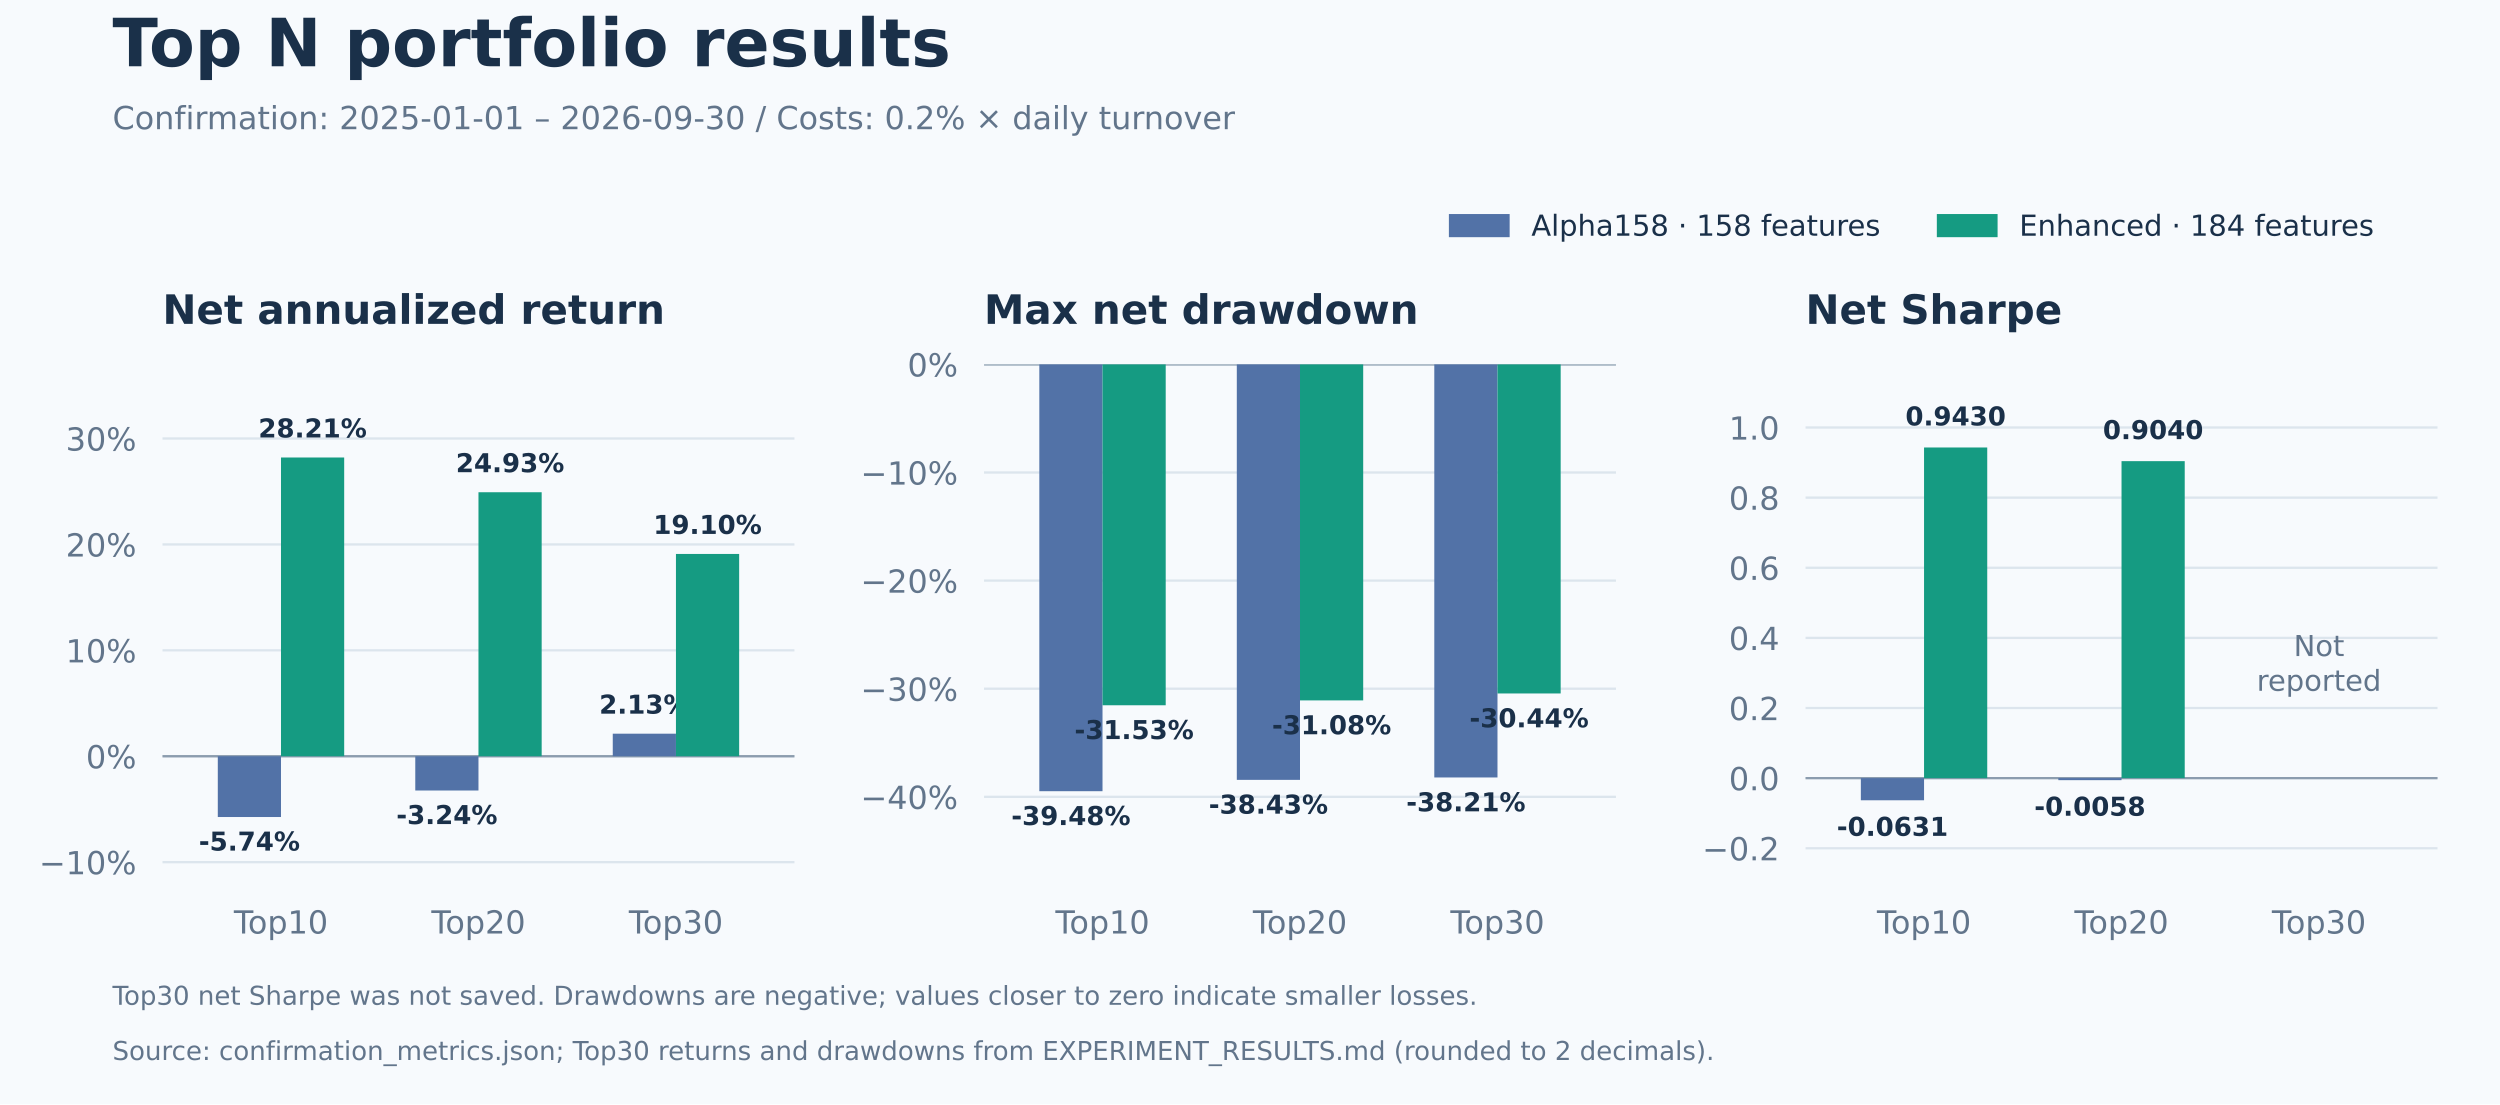
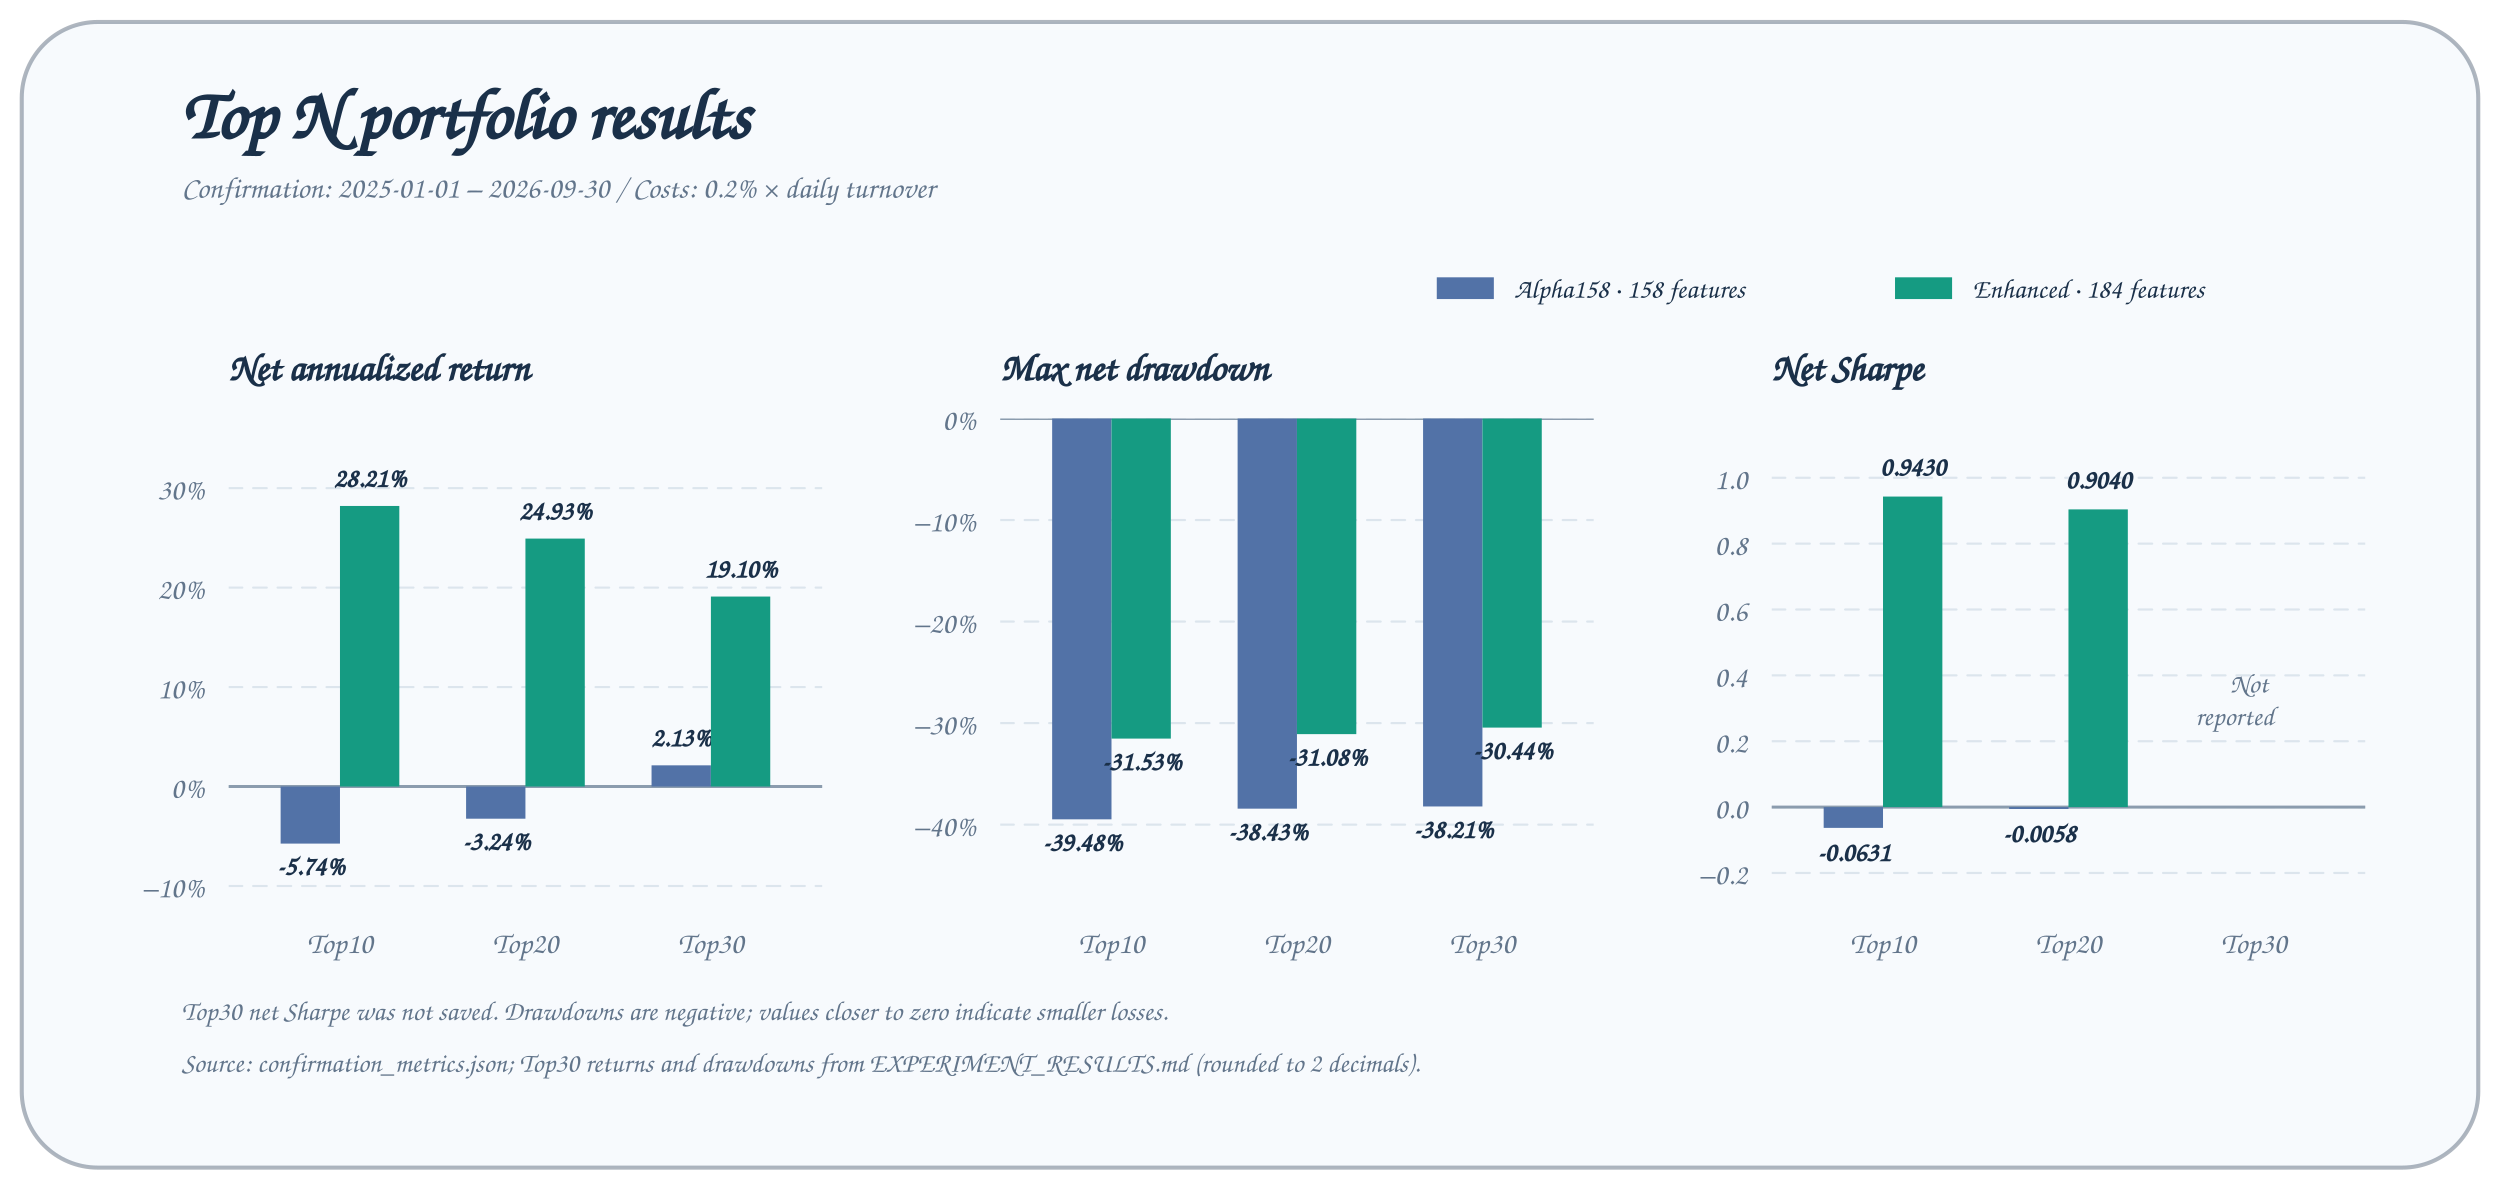
- <svg xmlns="http://www.w3.org/2000/svg" width="864pt" height="381.6pt" viewBox="0 0 864 381.6" version="1.1">
+ <svg xmlns="http://www.w3.org/2000/svg" role="img" aria-labelledby="title desc" width="1200" height="571" viewBox="0 0 920 437.6" version="1.1">
  <defs>
    <style type="text/css">*{stroke-linejoin: round; stroke-linecap: butt}</style>
  </defs>
-   <g id="figure_1">
-     <g id="patch_1">
-       <path d="M 0 381.6 L 864 381.6 L 864 0 L 0 0 z " style="fill: #f7fafd" />
-     </g>
-     <g id="axes_1">
-       <g id="patch_2">
-         <path d="M 56.16 305.28 L 274.56 305.28 L 274.56 125.928 L 56.16 125.928 z " style="fill: #f7fafd" />
-       </g>
-       <g id="matplotlib.axis_1">
-         <g id="xtick_1">
-           <g id="line2d_1" />
-           <g id="text_1">
-             <text style="font-size: 11px; font-family: 'DejaVu Sans', Arial, Helvetica, sans-serif, Arial, Helvetica, sans-serif; text-anchor: middle; fill: #62758b" x="97.11" y="322.637" transform="rotate(-0 97.11 322.6374)">Top10</text>
-           </g>
-         </g>
-         <g id="xtick_2">
-           <g id="line2d_2" />
-           <g id="text_2">
-             <text style="font-size: 11px; font-family: 'DejaVu Sans', Arial, Helvetica, sans-serif, Arial, Helvetica, sans-serif; text-anchor: middle; fill: #62758b" x="165.36" y="322.637" transform="rotate(-0 165.36 322.6374)">Top20</text>
-           </g>
-         </g>
-         <g id="xtick_3">
-           <g id="line2d_3" />
-           <g id="text_3">
-             <text style="font-size: 11px; font-family: 'DejaVu Sans', Arial, Helvetica, sans-serif, Arial, Helvetica, sans-serif; text-anchor: middle; fill: #62758b" x="233.61" y="322.637" transform="rotate(-0 233.61 322.6374)">Top30</text>
-           </g>
-         </g>
-       </g>
-       <g id="matplotlib.axis_2">
-         <g id="ytick_1">
-           <g id="line2d_4">
-             <path d="M 56.16 297.96 L 274.56 297.96 " clip-path="url(#p706a6ea281)" style="fill: none; stroke: #dce5ed; stroke-width: 0.8; stroke-linecap: square" />
-           </g>
-           <g id="line2d_5" />
-           <g id="text_4">
-             <text style="font-size: 11px; font-family: 'DejaVu Sans', Arial, Helvetica, sans-serif, Arial, Helvetica, sans-serif; text-anchor: end; fill: #62758b" x="47.16" y="302.138" transform="rotate(-0 47.16 302.1382)">−10%</text>
-           </g>
-         </g>
-         <g id="ytick_2">
-           <g id="line2d_6">
-             <path d="M 56.16 261.357 L 274.56 261.357 " clip-path="url(#p706a6ea281)" style="fill: none; stroke: #dce5ed; stroke-width: 0.8; stroke-linecap: square" />
-           </g>
-           <g id="line2d_7" />
-           <g id="text_5">
-             <text style="font-size: 11px; font-family: 'DejaVu Sans', Arial, Helvetica, sans-serif, Arial, Helvetica, sans-serif; text-anchor: end; fill: #62758b" x="47.16" y="265.536" transform="rotate(-0 47.16 265.5358)">0%</text>
-           </g>
-         </g>
-         <g id="ytick_3">
-           <g id="line2d_8">
-             <path d="M 56.16 224.755 L 274.56 224.755 " clip-path="url(#p706a6ea281)" style="fill: none; stroke: #dce5ed; stroke-width: 0.8; stroke-linecap: square" />
-           </g>
-           <g id="line2d_9" />
-           <g id="text_6">
-             <text style="font-size: 11px; font-family: 'DejaVu Sans', Arial, Helvetica, sans-serif, Arial, Helvetica, sans-serif; text-anchor: end; fill: #62758b" x="47.16" y="228.933" transform="rotate(-0 47.16 228.9333)">10%</text>
-           </g>
-         </g>
-         <g id="ytick_4">
-           <g id="line2d_10">
-             <path d="M 56.16 188.152 L 274.56 188.152 " clip-path="url(#p706a6ea281)" style="fill: none; stroke: #dce5ed; stroke-width: 0.8; stroke-linecap: square" />
-           </g>
-           <g id="line2d_11" />
-           <g id="text_7">
-             <text style="font-size: 11px; font-family: 'DejaVu Sans', Arial, Helvetica, sans-serif, Arial, Helvetica, sans-serif; text-anchor: end; fill: #62758b" x="47.16" y="192.331" transform="rotate(-0 47.16 192.3309)">20%</text>
-           </g>
-         </g>
-         <g id="ytick_5">
-           <g id="line2d_12">
-             <path d="M 56.16 151.55 L 274.56 151.55 " clip-path="url(#p706a6ea281)" style="fill: none; stroke: #dce5ed; stroke-width: 0.8; stroke-linecap: square" />
-           </g>
-           <g id="line2d_13" />
-           <g id="text_8">
-             <text style="font-size: 11px; font-family: 'DejaVu Sans', Arial, Helvetica, sans-serif, Arial, Helvetica, sans-serif; text-anchor: end; fill: #62758b" x="47.16" y="155.728" transform="rotate(-0 47.16 155.7284)">30%</text>
-           </g>
-         </g>
-       </g>
-       <g id="line2d_14">
-         <path d="M 56.16 261.357 L 274.56 261.357 " clip-path="url(#p706a6ea281)" style="fill: none; stroke: #8b9cae; stroke-width: 0.8; stroke-linecap: square" />
-       </g>
-       <g id="patch_3">
-         <path d="M 75.27 261.357 L 97.11 261.357 L 97.11 282.362 L 75.27 282.362 z " clip-path="url(#p706a6ea281)" style="fill: #5272a7" />
-       </g>
-       <g id="text_9">
-         <text style="font-weight: 700; font-size: 9px; font-family: 'DejaVu Sans', Arial, Helvetica, sans-serif, Arial, Helvetica, sans-serif; text-anchor: middle; fill: #1a3049" x="86.19" y="293.958" transform="rotate(-0 86.19 293.9578)">-5.74%</text>
-       </g>
-       <g id="patch_4">
-         <path d="M 143.52 261.357 L 165.36 261.357 L 165.36 273.201 L 143.52 273.201 z " clip-path="url(#p706a6ea281)" style="fill: #5272a7" />
-       </g>
-       <g id="text_10">
-         <text style="font-weight: 700; font-size: 9px; font-family: 'DejaVu Sans', Arial, Helvetica, sans-serif, Arial, Helvetica, sans-serif; text-anchor: middle; fill: #1a3049" x="154.44" y="284.798" transform="rotate(-0 154.44 284.7976)">-3.24%</text>
-       </g>
-       <g id="patch_5">
-         <path d="M 211.77 261.357 L 233.61 261.357 L 233.61 253.561 L 211.77 253.561 z " clip-path="url(#p706a6ea281)" style="fill: #5272a7" />
-       </g>
-       <g id="text_11">
-         <text style="font-weight: 700; font-size: 9px; font-family: 'DejaVu Sans', Arial, Helvetica, sans-serif, Arial, Helvetica, sans-serif; text-anchor: middle; fill: #1a3049" x="222.69" y="246.64" transform="rotate(-0 222.69 246.6403)">2.13%</text>
-       </g>
-       <g id="patch_6">
-         <path d="M 97.11 261.357 L 118.95 261.357 L 118.95 158.111 L 97.11 158.111 z " clip-path="url(#p706a6ea281)" style="fill: #159b82" />
-       </g>
-       <g id="text_12">
-         <text style="font-weight: 700; font-size: 9px; font-family: 'DejaVu Sans', Arial, Helvetica, sans-serif, Arial, Helvetica, sans-serif; text-anchor: middle; fill: #1a3049" x="108.03" y="151.19" transform="rotate(-0 108.03 151.1905)">28.21%</text>
-       </g>
-       <g id="patch_7">
-         <path d="M 165.36 261.357 L 187.2 261.357 L 187.2 170.117 L 165.36 170.117 z " clip-path="url(#p706a6ea281)" style="fill: #159b82" />
-       </g>
-       <g id="text_13">
-         <text style="font-weight: 700; font-size: 9px; font-family: 'DejaVu Sans', Arial, Helvetica, sans-serif, Arial, Helvetica, sans-serif; text-anchor: middle; fill: #1a3049" x="176.28" y="163.197" transform="rotate(-0 176.28 163.1967)">24.93%</text>
-       </g>
-       <g id="patch_8">
-         <path d="M 233.61 261.357 L 255.45 261.357 L 255.45 191.446 L 233.61 191.446 z " clip-path="url(#p706a6ea281)" style="fill: #159b82" />
-       </g>
-       <g id="text_14">
-         <text style="font-weight: 700; font-size: 9px; font-family: 'DejaVu Sans', Arial, Helvetica, sans-serif, Arial, Helvetica, sans-serif; text-anchor: middle; fill: #1a3049" x="244.53" y="184.526" transform="rotate(-0 244.53 184.526)">19.10%</text>
-       </g>
-       <g id="text_15">
-         <text style="font-weight: 700; font-size: 14px; font-family: 'DejaVu Sans', Arial, Helvetica, sans-serif, Arial, Helvetica, sans-serif; text-anchor: start; fill: #1a3049" x="56.16" y="111.928" transform="rotate(-0 56.16 111.928)">Net annualized return</text>
-       </g>
-     </g>
-     <g id="axes_2">
-       <g id="patch_9">
-         <path d="M 340.08 305.28 L 558.48 305.28 L 558.48 125.928 L 340.08 125.928 z " style="fill: #f7fafd" />
-       </g>
-       <g id="matplotlib.axis_3">
-         <g id="xtick_4">
-           <g id="line2d_15" />
-           <g id="text_16">
-             <text style="font-size: 11px; font-family: 'DejaVu Sans', Arial, Helvetica, sans-serif, Arial, Helvetica, sans-serif; text-anchor: middle; fill: #62758b" x="381.03" y="322.637" transform="rotate(-0 381.03 322.6374)">Top10</text>
-           </g>
-         </g>
-         <g id="xtick_5">
-           <g id="line2d_16" />
-           <g id="text_17">
-             <text style="font-size: 11px; font-family: 'DejaVu Sans', Arial, Helvetica, sans-serif, Arial, Helvetica, sans-serif; text-anchor: middle; fill: #62758b" x="449.28" y="322.637" transform="rotate(-0 449.28 322.6374)">Top20</text>
-           </g>
-         </g>
-         <g id="xtick_6">
-           <g id="line2d_17" />
-           <g id="text_18">
-             <text style="font-size: 11px; font-family: 'DejaVu Sans', Arial, Helvetica, sans-serif, Arial, Helvetica, sans-serif; text-anchor: middle; fill: #62758b" x="517.53" y="322.637" transform="rotate(-0 517.53 322.6374)">Top30</text>
-           </g>
-         </g>
-       </g>
-       <g id="matplotlib.axis_4">
-         <g id="ytick_6">
-           <g id="line2d_18">
-             <path d="M 340.08 275.388 L 558.48 275.388 " clip-path="url(#pb3b22ee9b3)" style="fill: none; stroke: #dce5ed; stroke-width: 0.8; stroke-linecap: square" />
-           </g>
-           <g id="line2d_19" />
-           <g id="text_19">
-             <text style="font-size: 11px; font-family: 'DejaVu Sans', Arial, Helvetica, sans-serif, Arial, Helvetica, sans-serif; text-anchor: end; fill: #62758b" x="331.08" y="279.567" transform="rotate(-0 331.08 279.5667)">−40%</text>
-           </g>
-         </g>
-         <g id="ytick_7">
-           <g id="line2d_20">
-             <path d="M 340.08 238.023 L 558.48 238.023 " clip-path="url(#pb3b22ee9b3)" style="fill: none; stroke: #dce5ed; stroke-width: 0.8; stroke-linecap: square" />
-           </g>
-           <g id="line2d_21" />
-           <g id="text_20">
-             <text style="font-size: 11px; font-family: 'DejaVu Sans', Arial, Helvetica, sans-serif, Arial, Helvetica, sans-serif; text-anchor: end; fill: #62758b" x="331.08" y="242.202" transform="rotate(-0 331.08 242.2017)">−30%</text>
-           </g>
-         </g>
-         <g id="ytick_8">
-           <g id="line2d_22">
-             <path d="M 340.08 200.658 L 558.48 200.658 " clip-path="url(#pb3b22ee9b3)" style="fill: none; stroke: #dce5ed; stroke-width: 0.8; stroke-linecap: square" />
-           </g>
-           <g id="line2d_23" />
-           <g id="text_21">
-             <text style="font-size: 11px; font-family: 'DejaVu Sans', Arial, Helvetica, sans-serif, Arial, Helvetica, sans-serif; text-anchor: end; fill: #62758b" x="331.08" y="204.837" transform="rotate(-0 331.08 204.8367)">−20%</text>
-           </g>
-         </g>
-         <g id="ytick_9">
-           <g id="line2d_24">
-             <path d="M 340.08 163.293 L 558.48 163.293 " clip-path="url(#pb3b22ee9b3)" style="fill: none; stroke: #dce5ed; stroke-width: 0.8; stroke-linecap: square" />
-           </g>
-           <g id="line2d_25" />
-           <g id="text_22">
-             <text style="font-size: 11px; font-family: 'DejaVu Sans', Arial, Helvetica, sans-serif, Arial, Helvetica, sans-serif; text-anchor: end; fill: #62758b" x="331.08" y="167.472" transform="rotate(-0 331.08 167.4717)">−10%</text>
-           </g>
-         </g>
-         <g id="ytick_10">
-           <g id="line2d_26">
-             <path d="M 340.08 125.928 L 558.48 125.928 " clip-path="url(#pb3b22ee9b3)" style="fill: none; stroke: #dce5ed; stroke-width: 0.8; stroke-linecap: square" />
-           </g>
-           <g id="line2d_27" />
-           <g id="text_23">
-             <text style="font-size: 11px; font-family: 'DejaVu Sans', Arial, Helvetica, sans-serif, Arial, Helvetica, sans-serif; text-anchor: end; fill: #62758b" x="331.08" y="130.107" transform="rotate(-0 331.08 130.1067)">0%</text>
-           </g>
-         </g>
-       </g>
-       <g id="line2d_28">
-         <path d="M 340.08 125.928 L 558.48 125.928 " clip-path="url(#pb3b22ee9b3)" style="fill: none; stroke: #8b9cae; stroke-width: 0.8; stroke-linecap: square" />
-       </g>
-       <g id="patch_10">
-         <path d="M 359.19 125.928 L 381.03 125.928 L 381.03 273.44 L 359.19 273.44 z " clip-path="url(#pb3b22ee9b3)" style="fill: #5272a7" />
-       </g>
-       <g id="text_24">
-         <text style="font-weight: 700; font-size: 9px; font-family: 'DejaVu Sans', Arial, Helvetica, sans-serif, Arial, Helvetica, sans-serif; text-anchor: middle; fill: #1a3049" x="370.11" y="285.135" transform="rotate(-0 370.11 285.1351)">-39.48%</text>
-       </g>
-       <g id="patch_11">
-         <path d="M 427.44 125.928 L 449.28 125.928 L 449.28 269.511 L 427.44 269.511 z " clip-path="url(#pb3b22ee9b3)" style="fill: #5272a7" />
-       </g>
-       <g id="text_25">
-         <text style="font-weight: 700; font-size: 9px; font-family: 'DejaVu Sans', Arial, Helvetica, sans-serif, Arial, Helvetica, sans-serif; text-anchor: middle; fill: #1a3049" x="438.36" y="281.206" transform="rotate(-0 438.36 281.2059)">-38.43%</text>
-       </g>
-       <g id="patch_12">
-         <path d="M 495.69 125.928 L 517.53 125.928 L 517.53 268.7 L 495.69 268.7 z " clip-path="url(#pb3b22ee9b3)" style="fill: #5272a7" />
-       </g>
-       <g id="text_26">
-         <text style="font-weight: 700; font-size: 9px; font-family: 'DejaVu Sans', Arial, Helvetica, sans-serif, Arial, Helvetica, sans-serif; text-anchor: middle; fill: #1a3049" x="506.61" y="280.395" transform="rotate(-0 506.61 280.395)">-38.21%</text>
-       </g>
-       <g id="patch_13">
-         <path d="M 381.03 125.928 L 402.87 125.928 L 402.87 243.729 L 381.03 243.729 z " clip-path="url(#pb3b22ee9b3)" style="fill: #159b82" />
-       </g>
-       <g id="text_27">
-         <text style="font-weight: 700; font-size: 9px; font-family: 'DejaVu Sans', Arial, Helvetica, sans-serif, Arial, Helvetica, sans-serif; text-anchor: middle; fill: #1a3049" x="391.95" y="255.424" transform="rotate(-0 391.95 255.4239)">-31.53%</text>
-       </g>
-       <g id="patch_14">
-         <path d="M 449.28 125.928 L 471.12 125.928 L 471.12 242.066 L 449.28 242.066 z " clip-path="url(#pb3b22ee9b3)" style="fill: #159b82" />
-       </g>
-       <g id="text_28">
-         <text style="font-weight: 700; font-size: 9px; font-family: 'DejaVu Sans', Arial, Helvetica, sans-serif, Arial, Helvetica, sans-serif; text-anchor: middle; fill: #1a3049" x="460.2" y="253.761" transform="rotate(-0 460.2 253.7613)">-31.08%</text>
-       </g>
-       <g id="patch_15">
-         <path d="M 517.53 125.928 L 539.37 125.928 L 539.37 239.667 L 517.53 239.667 z " clip-path="url(#pb3b22ee9b3)" style="fill: #159b82" />
-       </g>
-       <g id="text_29">
-         <text style="font-weight: 700; font-size: 9px; font-family: 'DejaVu Sans', Arial, Helvetica, sans-serif, Arial, Helvetica, sans-serif; text-anchor: middle; fill: #1a3049" x="528.45" y="251.362" transform="rotate(-0 528.45 251.3624)">-30.44%</text>
-       </g>
-       <g id="text_30">
-         <text style="font-weight: 700; font-size: 14px; font-family: 'DejaVu Sans', Arial, Helvetica, sans-serif, Arial, Helvetica, sans-serif; text-anchor: start; fill: #1a3049" x="340.08" y="111.928" transform="rotate(-0 340.08 111.928)">Max net drawdown</text>
-       </g>
-     </g>
-     <g id="axes_3">
-       <g id="patch_16">
-         <path d="M 624 305.28 L 842.4 305.28 L 842.4 125.928 L 624 125.928 z " style="fill: #f7fafd" />
-       </g>
-       <g id="matplotlib.axis_5">
-         <g id="xtick_7">
-           <g id="line2d_29" />
-           <g id="text_31">
-             <text style="font-size: 11px; font-family: 'DejaVu Sans', Arial, Helvetica, sans-serif, Arial, Helvetica, sans-serif; text-anchor: middle; fill: #62758b" x="664.95" y="322.637" transform="rotate(-0 664.95 322.6374)">Top10</text>
-           </g>
-         </g>
-         <g id="xtick_8">
-           <g id="line2d_30" />
-           <g id="text_32">
-             <text style="font-size: 11px; font-family: 'DejaVu Sans', Arial, Helvetica, sans-serif, Arial, Helvetica, sans-serif; text-anchor: middle; fill: #62758b" x="733.2" y="322.637" transform="rotate(-0 733.2 322.6374)">Top20</text>
-           </g>
-         </g>
-         <g id="xtick_9">
-           <g id="line2d_31" />
-           <g id="text_33">
-             <text style="font-size: 11px; font-family: 'DejaVu Sans', Arial, Helvetica, sans-serif, Arial, Helvetica, sans-serif; text-anchor: middle; fill: #62758b" x="801.45" y="322.637" transform="rotate(-0 801.45 322.6374)">Top30</text>
-           </g>
-         </g>
-       </g>
-       <g id="matplotlib.axis_6">
-         <g id="ytick_11">
-           <g id="line2d_32">
-             <path d="M 624 293.162 L 842.4 293.162 " clip-path="url(#p6e2d8e2d73)" style="fill: none; stroke: #dce5ed; stroke-width: 0.8; stroke-linecap: square" />
-           </g>
-           <g id="line2d_33" />
-           <g id="text_34">
-             <text style="font-size: 11px; font-family: 'DejaVu Sans', Arial, Helvetica, sans-serif, Arial, Helvetica, sans-serif; text-anchor: end; fill: #62758b" x="615" y="297.34" transform="rotate(-0 615 297.3403)">−0.2</text>
-           </g>
-         </g>
-         <g id="ytick_12">
-           <g id="line2d_34">
-             <path d="M 624 268.925 L 842.4 268.925 " clip-path="url(#p6e2d8e2d73)" style="fill: none; stroke: #dce5ed; stroke-width: 0.8; stroke-linecap: square" />
-           </g>
-           <g id="line2d_35" />
-           <g id="text_35">
-             <text style="font-size: 11px; font-family: 'DejaVu Sans', Arial, Helvetica, sans-serif, Arial, Helvetica, sans-serif; text-anchor: end; fill: #62758b" x="615" y="273.104" transform="rotate(-0 615 273.1036)">0.0</text>
-           </g>
-         </g>
-         <g id="ytick_13">
-           <g id="line2d_36">
-             <path d="M 624 244.688 L 842.4 244.688 " clip-path="url(#p6e2d8e2d73)" style="fill: none; stroke: #dce5ed; stroke-width: 0.8; stroke-linecap: square" />
-           </g>
-           <g id="line2d_37" />
-           <g id="text_36">
-             <text style="font-size: 11px; font-family: 'DejaVu Sans', Arial, Helvetica, sans-serif, Arial, Helvetica, sans-serif; text-anchor: end; fill: #62758b" x="615" y="248.867" transform="rotate(-0 615 248.8668)">0.2</text>
-           </g>
-         </g>
-         <g id="ytick_14">
-           <g id="line2d_38">
-             <path d="M 624 220.451 L 842.4 220.451 " clip-path="url(#p6e2d8e2d73)" style="fill: none; stroke: #dce5ed; stroke-width: 0.8; stroke-linecap: square" />
-           </g>
-           <g id="line2d_39" />
-           <g id="text_37">
-             <text style="font-size: 11px; font-family: 'DejaVu Sans', Arial, Helvetica, sans-serif, Arial, Helvetica, sans-serif; text-anchor: end; fill: #62758b" x="615" y="224.63" transform="rotate(-0 615 224.6301)">0.4</text>
-           </g>
-         </g>
-         <g id="ytick_15">
-           <g id="line2d_40">
-             <path d="M 624 196.215 L 842.4 196.215 " clip-path="url(#p6e2d8e2d73)" style="fill: none; stroke: #dce5ed; stroke-width: 0.8; stroke-linecap: square" />
-           </g>
-           <g id="line2d_41" />
-           <g id="text_38">
-             <text style="font-size: 11px; font-family: 'DejaVu Sans', Arial, Helvetica, sans-serif, Arial, Helvetica, sans-serif; text-anchor: end; fill: #62758b" x="615" y="200.393" transform="rotate(-0 615 200.3933)">0.6</text>
-           </g>
-         </g>
-         <g id="ytick_16">
-           <g id="line2d_42">
-             <path d="M 624 171.978 L 842.4 171.978 " clip-path="url(#p6e2d8e2d73)" style="fill: none; stroke: #dce5ed; stroke-width: 0.8; stroke-linecap: square" />
-           </g>
-           <g id="line2d_43" />
-           <g id="text_39">
-             <text style="font-size: 11px; font-family: 'DejaVu Sans', Arial, Helvetica, sans-serif, Arial, Helvetica, sans-serif; text-anchor: end; fill: #62758b" x="615" y="176.157" transform="rotate(-0 615 176.1565)">0.8</text>
-           </g>
-         </g>
-         <g id="ytick_17">
-           <g id="line2d_44">
-             <path d="M 624 147.741 L 842.4 147.741 " clip-path="url(#p6e2d8e2d73)" style="fill: none; stroke: #dce5ed; stroke-width: 0.8; stroke-linecap: square" />
-           </g>
-           <g id="line2d_45" />
-           <g id="text_40">
-             <text style="font-size: 11px; font-family: 'DejaVu Sans', Arial, Helvetica, sans-serif, Arial, Helvetica, sans-serif; text-anchor: end; fill: #62758b" x="615" y="151.92" transform="rotate(-0 615 151.9198)">1.0</text>
-           </g>
-         </g>
-       </g>
-       <g id="line2d_46">
-         <path d="M 624 268.925 L 842.4 268.925 " clip-path="url(#p6e2d8e2d73)" style="fill: none; stroke: #8b9cae; stroke-width: 0.8; stroke-linecap: square" />
-       </g>
-       <g id="patch_17">
-         <path d="M 643.11 268.925 L 664.95 268.925 L 664.95 276.576 L 643.11 276.576 z " clip-path="url(#p6e2d8e2d73)" style="fill: #5272a7" />
-       </g>
-       <g id="text_41">
-         <text style="font-weight: 700; font-size: 9px; font-family: 'DejaVu Sans', Arial, Helvetica, sans-serif, Arial, Helvetica, sans-serif; text-anchor: middle; fill: #1a3049" x="654.03" y="288.867" transform="rotate(-0 654.03 288.8675)">-0.0631</text>
-       </g>
-       <g id="patch_18">
-         <path d="M 711.36 268.925 L 733.2 268.925 L 733.2 269.622 L 711.36 269.622 z " clip-path="url(#p6e2d8e2d73)" style="fill: #5272a7" />
-       </g>
-       <g id="text_42">
-         <text style="font-weight: 700; font-size: 9px; font-family: 'DejaVu Sans', Arial, Helvetica, sans-serif, Arial, Helvetica, sans-serif; text-anchor: middle; fill: #1a3049" x="722.28" y="281.913" transform="rotate(-0 722.28 281.9131)">-0.0058</text>
-       </g>
-       <g id="patch_19">
-         <path d="M 664.95 268.925 L 686.79 268.925 L 686.79 154.65 L 664.95 154.65 z " clip-path="url(#p6e2d8e2d73)" style="fill: #159b82" />
-       </g>
-       <g id="text_43">
-         <text style="font-weight: 700; font-size: 9px; font-family: 'DejaVu Sans', Arial, Helvetica, sans-serif, Arial, Helvetica, sans-serif; text-anchor: middle; fill: #1a3049" x="675.87" y="147.035" transform="rotate(-0 675.87 147.0349)">0.9430</text>
-       </g>
-       <g id="patch_20">
-         <path d="M 733.2 268.925 L 755.04 268.925 L 755.04 159.373 L 733.2 159.373 z " clip-path="url(#p6e2d8e2d73)" style="fill: #159b82" />
-       </g>
-       <g id="text_44">
-         <text style="font-weight: 700; font-size: 9px; font-family: 'DejaVu Sans', Arial, Helvetica, sans-serif, Arial, Helvetica, sans-serif; text-anchor: middle; fill: #1a3049" x="744.12" y="151.758" transform="rotate(-0 744.12 151.758)">0.9040</text>
-       </g>
-       <g id="text_45">
-         <text style="font-size: 10px; font-family: 'DejaVu Sans', Arial, Helvetica, sans-serif, Arial, Helvetica, sans-serif; fill: #62758b" transform="translate(792.6898 226.7423)">Not</text>
-         <text style="font-size: 10px; font-family: 'DejaVu Sans', Arial, Helvetica, sans-serif, Arial, Helvetica, sans-serif; fill: #62758b" transform="translate(779.9281 238.7451)">reported</text>
-       </g>
-       <g id="text_46">
-         <text style="font-weight: 700; font-size: 14px; font-family: 'DejaVu Sans', Arial, Helvetica, sans-serif, Arial, Helvetica, sans-serif; text-anchor: start; fill: #1a3049" x="624" y="111.928" transform="rotate(-0 624 111.928)">Net Sharpe</text>
-       </g>
-     </g>
-     <g id="text_47">
-       <text style="font-weight: 700; font-size: 23px; font-family: 'DejaVu Sans', Arial, Helvetica, sans-serif, Arial, Helvetica, sans-serif; text-anchor: start; fill: #1a3049" x="38.88" y="22.896" transform="rotate(-0 38.88 22.896)">Top N portfolio results</text>
-     </g>
-     <g id="text_48">
-       <text style="font-size: 11px; font-family: 'DejaVu Sans', Arial, Helvetica, sans-serif, Arial, Helvetica, sans-serif; text-anchor: start; fill: #62758b" x="38.88" y="44.647" transform="rotate(-0 38.88 44.6472)">Confirmation: 2025-01-01 – 2026-09-30   /   Costs: 0.2% × daily turnover</text>
-     </g>
-     <g id="text_49">
-       <text style="font-size: 9px; font-family: 'DejaVu Sans', Arial, Helvetica, sans-serif, Arial, Helvetica, sans-serif; text-anchor: start; fill: #62758b" x="38.88" y="347.256" transform="rotate(-0 38.88 347.256)">Top30 net Sharpe was not saved. Drawdowns are negative; values closer to zero indicate smaller losses.</text>
-     </g>
-     <g id="text_50">
-       <text style="font-size: 9px; font-family: 'DejaVu Sans', Arial, Helvetica, sans-serif, Arial, Helvetica, sans-serif; text-anchor: start; fill: #62758b" x="38.88" y="366.336" transform="rotate(-0 38.88 366.336)">Source: confirmation_metrics.json; Top30 returns and drawdowns from EXPERIMENT_RESULTS.md (rounded to 2 decimals).</text>
-     </g>
-     <g id="legend_1">
-       <g id="patch_21">
-         <path d="M 501.235 81.47 L 521.235 81.47 L 521.235 74.47 L 501.235 74.47 z " style="fill: #5272a7; stroke: #5272a7; stroke-linejoin: miter" />
-       </g>
-       <g id="text_51">
-         <text style="font-size: 10px; font-family: 'DejaVu Sans', Arial, Helvetica, sans-serif, Arial, Helvetica, sans-serif; text-anchor: start; fill: #1a3049" x="529.235" y="81.47" transform="rotate(-0 529.2353 81.47044)">Alpha158 · 158 features</text>
-       </g>
-       <g id="patch_22">
-         <path d="M 669.868 81.47 L 689.868 81.47 L 689.868 74.47 L 669.868 74.47 z " style="fill: #159b82; stroke: #159b82; stroke-linejoin: miter" />
-       </g>
-       <g id="text_52">
-         <text style="font-size: 10px; font-family: 'DejaVu Sans', Arial, Helvetica, sans-serif, Arial, Helvetica, sans-serif; text-anchor: start; fill: #1a3049" x="697.868" y="81.47" transform="rotate(-0 697.8681 81.47044)">Enhanced · 184 features</text>
-       </g>
-     </g>
-   </g>
  <defs>
    <clipPath id="p706a6ea281">
      <rect x="56.16" y="125.928" width="218.4" height="179.352" />
    </clipPath>
    <clipPath id="pb3b22ee9b3">
      <rect x="340.08" y="125.928" width="218.4" height="179.352" />
    </clipPath>
    <clipPath id="p6e2d8e2d73">
      <rect x="624" y="125.928" width="218.4" height="179.352" />
    </clipPath>
  </defs>
+   <rect x="8" y="8" width="904.0" height="421.6" rx="28" fill="#f7fafd" stroke="#1a3049" stroke-width="1.5" stroke-linejoin="round" stroke-opacity="0.35" />
+   <g transform="translate(28 28)" font-family="'Comic Sans MS', 'Chalkboard SE', 'Comic Neue', cursive" data-diagram-content="true">
+     <g id="figure_1">
+       <g id="patch_1">
+         <path d="M 0 381.6 L 864 381.6 L 864 0 L 0 0 z " style="fill: #f7fafd" />
+       </g>
+       <g id="axes_1">
+         <g id="patch_2">
+           <path d="M 56.16 305.28 L 274.56 305.28 L 274.56 125.928 L 56.16 125.928 z " style="fill: #f7fafd" />
+         </g>
+         <g id="matplotlib.axis_1">
+           <g id="xtick_1">
+             <g id="line2d_1" />
+             <g id="text_1">
+               <text style="font-size: 11px;  text-anchor: middle; fill: #62758b" x="97.11" y="322.637" transform="rotate(-0 97.11 322.6374)">Top10</text>
+             </g>
+           </g>
+           <g id="xtick_2">
+             <g id="line2d_2" />
+             <g id="text_2">
+               <text style="font-size: 11px;  text-anchor: middle; fill: #62758b" x="165.36" y="322.637" transform="rotate(-0 165.36 322.6374)">Top20</text>
+             </g>
+           </g>
+           <g id="xtick_3">
+             <g id="line2d_3" />
+             <g id="text_3">
+               <text style="font-size: 11px;  text-anchor: middle; fill: #62758b" x="233.61" y="322.637" transform="rotate(-0 233.61 322.6374)">Top30</text>
+             </g>
+           </g>
+         </g>
+         <g id="matplotlib.axis_2">
+           <g id="ytick_1">
+             <g id="line2d_4">
+               <path d="M 56.16 297.96 L 274.56 297.96 " clip-path="url(#p706a6ea281)" style="fill: none; stroke: #dce5ed; stroke-width: 0.8; stroke-linecap: square; stroke-dasharray: 5 4; stroke-linecap: round" />
+             </g>
+             <g id="line2d_5" />
+             <g id="text_4">
+               <text style="font-size: 11px;  text-anchor: end; fill: #62758b" x="47.16" y="302.138" transform="rotate(-0 47.16 302.1382)">−10%</text>
+             </g>
+           </g>
+           <g id="ytick_2">
+             <g id="line2d_6">
+               <path d="M 56.16 261.357 L 274.56 261.357 " clip-path="url(#p706a6ea281)" style="fill: none; stroke: #dce5ed; stroke-width: 0.8; stroke-linecap: square; stroke-dasharray: 5 4; stroke-linecap: round" />
+             </g>
+             <g id="line2d_7" />
+             <g id="text_5">
+               <text style="font-size: 11px;  text-anchor: end; fill: #62758b" x="47.16" y="265.536" transform="rotate(-0 47.16 265.5358)">0%</text>
+             </g>
+           </g>
+           <g id="ytick_3">
+             <g id="line2d_8">
+               <path d="M 56.16 224.755 L 274.56 224.755 " clip-path="url(#p706a6ea281)" style="fill: none; stroke: #dce5ed; stroke-width: 0.8; stroke-linecap: square; stroke-dasharray: 5 4; stroke-linecap: round" />
+             </g>
+             <g id="line2d_9" />
+             <g id="text_6">
+               <text style="font-size: 11px;  text-anchor: end; fill: #62758b" x="47.16" y="228.933" transform="rotate(-0 47.16 228.9333)">10%</text>
+             </g>
+           </g>
+           <g id="ytick_4">
+             <g id="line2d_10">
+               <path d="M 56.16 188.152 L 274.56 188.152 " clip-path="url(#p706a6ea281)" style="fill: none; stroke: #dce5ed; stroke-width: 0.8; stroke-linecap: square; stroke-dasharray: 5 4; stroke-linecap: round" />
+             </g>
+             <g id="line2d_11" />
+             <g id="text_7">
+               <text style="font-size: 11px;  text-anchor: end; fill: #62758b" x="47.16" y="192.331" transform="rotate(-0 47.16 192.3309)">20%</text>
+             </g>
+           </g>
+           <g id="ytick_5">
+             <g id="line2d_12">
+               <path d="M 56.16 151.55 L 274.56 151.55 " clip-path="url(#p706a6ea281)" style="fill: none; stroke: #dce5ed; stroke-width: 0.8; stroke-linecap: square; stroke-dasharray: 5 4; stroke-linecap: round" />
+             </g>
+             <g id="line2d_13" />
+             <g id="text_8">
+               <text style="font-size: 11px;  text-anchor: end; fill: #62758b" x="47.16" y="155.728" transform="rotate(-0 47.16 155.7284)">30%</text>
+             </g>
+           </g>
+         </g>
+         <g id="line2d_14">
+           <path d="M 56.16 261.357 L 274.56 261.357 " clip-path="url(#p706a6ea281)" style="fill: none; stroke: #8b9cae; stroke-width: 1.1; stroke-linecap: square" />
+         </g>
+         <g id="patch_3">
+           <path d="M 75.27 261.357 L 97.11 261.357 L 97.11 282.362 L 75.27 282.362 z " clip-path="url(#p706a6ea281)" style="fill: #5272a7" />
+         </g>
+         <g id="text_9">
+           <text style="font-weight: 700; font-size: 10px;  text-anchor: middle; fill: #1a3049" x="86.19" y="293.958" transform="rotate(-0 86.19 293.9578)">-5.74%</text>
+         </g>
+         <g id="patch_4">
+           <path d="M 143.52 261.357 L 165.36 261.357 L 165.36 273.201 L 143.52 273.201 z " clip-path="url(#p706a6ea281)" style="fill: #5272a7" />
+         </g>
+         <g id="text_10">
+           <text style="font-weight: 700; font-size: 10px;  text-anchor: middle; fill: #1a3049" x="154.44" y="284.798" transform="rotate(-0 154.44 284.7976)">-3.24%</text>
+         </g>
+         <g id="patch_5">
+           <path d="M 211.77 261.357 L 233.61 261.357 L 233.61 253.561 L 211.77 253.561 z " clip-path="url(#p706a6ea281)" style="fill: #5272a7" />
+         </g>
+         <g id="text_11">
+           <text style="font-weight: 700; font-size: 10px;  text-anchor: middle; fill: #1a3049" x="222.69" y="246.64" transform="rotate(-0 222.69 246.6403)">2.13%</text>
+         </g>
+         <g id="patch_6">
+           <path d="M 97.11 261.357 L 118.95 261.357 L 118.95 158.111 L 97.11 158.111 z " clip-path="url(#p706a6ea281)" style="fill: #159b82" />
+         </g>
+         <g id="text_12">
+           <text style="font-weight: 700; font-size: 10px;  text-anchor: middle; fill: #1a3049" x="108.03" y="151.19" transform="rotate(-0 108.03 151.1905)">28.21%</text>
+         </g>
+         <g id="patch_7">
+           <path d="M 165.36 261.357 L 187.2 261.357 L 187.2 170.117 L 165.36 170.117 z " clip-path="url(#p706a6ea281)" style="fill: #159b82" />
+         </g>
+         <g id="text_13">
+           <text style="font-weight: 700; font-size: 10px;  text-anchor: middle; fill: #1a3049" x="176.28" y="163.197" transform="rotate(-0 176.28 163.1967)">24.93%</text>
+         </g>
+         <g id="patch_8">
+           <path d="M 233.61 261.357 L 255.45 261.357 L 255.45 191.446 L 233.61 191.446 z " clip-path="url(#p706a6ea281)" style="fill: #159b82" />
+         </g>
+         <g id="text_14">
+           <text style="font-weight: 700; font-size: 10px;  text-anchor: middle; fill: #1a3049" x="244.53" y="184.526" transform="rotate(-0 244.53 184.526)">19.10%</text>
+         </g>
+         <g id="text_15">
+           <text style="font-weight: 700; font-size: 14px;  text-anchor: start; fill: #1a3049" x="56.16" y="111.928" transform="rotate(-0 56.16 111.928)">Net annualized return</text>
+         </g>
+       </g>
+       <g id="axes_2">
+         <g id="patch_9">
+           <path d="M 340.08 305.28 L 558.48 305.28 L 558.48 125.928 L 340.08 125.928 z " style="fill: #f7fafd" />
+         </g>
+         <g id="matplotlib.axis_3">
+           <g id="xtick_4">
+             <g id="line2d_15" />
+             <g id="text_16">
+               <text style="font-size: 11px;  text-anchor: middle; fill: #62758b" x="381.03" y="322.637" transform="rotate(-0 381.03 322.6374)">Top10</text>
+             </g>
+           </g>
+           <g id="xtick_5">
+             <g id="line2d_16" />
+             <g id="text_17">
+               <text style="font-size: 11px;  text-anchor: middle; fill: #62758b" x="449.28" y="322.637" transform="rotate(-0 449.28 322.6374)">Top20</text>
+             </g>
+           </g>
+           <g id="xtick_6">
+             <g id="line2d_17" />
+             <g id="text_18">
+               <text style="font-size: 11px;  text-anchor: middle; fill: #62758b" x="517.53" y="322.637" transform="rotate(-0 517.53 322.6374)">Top30</text>
+             </g>
+           </g>
+         </g>
+         <g id="matplotlib.axis_4">
+           <g id="ytick_6">
+             <g id="line2d_18">
+               <path d="M 340.08 275.388 L 558.48 275.388 " clip-path="url(#pb3b22ee9b3)" style="fill: none; stroke: #dce5ed; stroke-width: 0.8; stroke-linecap: square; stroke-dasharray: 5 4; stroke-linecap: round" />
+             </g>
+             <g id="line2d_19" />
+             <g id="text_19">
+               <text style="font-size: 11px;  text-anchor: end; fill: #62758b" x="331.08" y="279.567" transform="rotate(-0 331.08 279.5667)">−40%</text>
+             </g>
+           </g>
+           <g id="ytick_7">
+             <g id="line2d_20">
+               <path d="M 340.08 238.023 L 558.48 238.023 " clip-path="url(#pb3b22ee9b3)" style="fill: none; stroke: #dce5ed; stroke-width: 0.8; stroke-linecap: square; stroke-dasharray: 5 4; stroke-linecap: round" />
+             </g>
+             <g id="line2d_21" />
+             <g id="text_20">
+               <text style="font-size: 11px;  text-anchor: end; fill: #62758b" x="331.08" y="242.202" transform="rotate(-0 331.08 242.2017)">−30%</text>
+             </g>
+           </g>
+           <g id="ytick_8">
+             <g id="line2d_22">
+               <path d="M 340.08 200.658 L 558.48 200.658 " clip-path="url(#pb3b22ee9b3)" style="fill: none; stroke: #dce5ed; stroke-width: 0.8; stroke-linecap: square; stroke-dasharray: 5 4; stroke-linecap: round" />
+             </g>
+             <g id="line2d_23" />
+             <g id="text_21">
+               <text style="font-size: 11px;  text-anchor: end; fill: #62758b" x="331.08" y="204.837" transform="rotate(-0 331.08 204.8367)">−20%</text>
+             </g>
+           </g>
+           <g id="ytick_9">
+             <g id="line2d_24">
+               <path d="M 340.08 163.293 L 558.48 163.293 " clip-path="url(#pb3b22ee9b3)" style="fill: none; stroke: #dce5ed; stroke-width: 0.8; stroke-linecap: square; stroke-dasharray: 5 4; stroke-linecap: round" />
+             </g>
+             <g id="line2d_25" />
+             <g id="text_22">
+               <text style="font-size: 11px;  text-anchor: end; fill: #62758b" x="331.08" y="167.472" transform="rotate(-0 331.08 167.4717)">−10%</text>
+             </g>
+           </g>
+           <g id="ytick_10">
+             <g id="line2d_26">
+               <path d="M 340.08 125.928 L 558.48 125.928 " clip-path="url(#pb3b22ee9b3)" style="fill: none; stroke: #dce5ed; stroke-width: 0.8; stroke-linecap: square; stroke-dasharray: 5 4; stroke-linecap: round" />
+             </g>
+             <g id="line2d_27" />
+             <g id="text_23">
+               <text style="font-size: 11px;  text-anchor: end; fill: #62758b" x="331.08" y="130.107" transform="rotate(-0 331.08 130.1067)">0%</text>
+             </g>
+           </g>
+         </g>
+         <g id="line2d_28">
+           <path d="M 340.08 125.928 L 558.48 125.928 " clip-path="url(#pb3b22ee9b3)" style="fill: none; stroke: #8b9cae; stroke-width: 1.1; stroke-linecap: square" />
+         </g>
+         <g id="patch_10">
+           <path d="M 359.19 125.928 L 381.03 125.928 L 381.03 273.44 L 359.19 273.44 z " clip-path="url(#pb3b22ee9b3)" style="fill: #5272a7" />
+         </g>
+         <g id="text_24">
+           <text style="font-weight: 700; font-size: 10px;  text-anchor: middle; fill: #1a3049" x="370.11" y="285.135" transform="rotate(-0 370.11 285.1351)">-39.48%</text>
+         </g>
+         <g id="patch_11">
+           <path d="M 427.44 125.928 L 449.28 125.928 L 449.28 269.511 L 427.44 269.511 z " clip-path="url(#pb3b22ee9b3)" style="fill: #5272a7" />
+         </g>
+         <g id="text_25">
+           <text style="font-weight: 700; font-size: 10px;  text-anchor: middle; fill: #1a3049" x="438.36" y="281.206" transform="rotate(-0 438.36 281.2059)">-38.43%</text>
+         </g>
+         <g id="patch_12">
+           <path d="M 495.69 125.928 L 517.53 125.928 L 517.53 268.7 L 495.69 268.7 z " clip-path="url(#pb3b22ee9b3)" style="fill: #5272a7" />
+         </g>
+         <g id="text_26">
+           <text style="font-weight: 700; font-size: 10px;  text-anchor: middle; fill: #1a3049" x="506.61" y="280.395" transform="rotate(-0 506.61 280.395)">-38.21%</text>
+         </g>
+         <g id="patch_13">
+           <path d="M 381.03 125.928 L 402.87 125.928 L 402.87 243.729 L 381.03 243.729 z " clip-path="url(#pb3b22ee9b3)" style="fill: #159b82" />
+         </g>
+         <g id="text_27">
+           <text style="font-weight: 700; font-size: 10px;  text-anchor: middle; fill: #1a3049" x="391.95" y="255.424" transform="rotate(-0 391.95 255.4239)">-31.53%</text>
+         </g>
+         <g id="patch_14">
+           <path d="M 449.28 125.928 L 471.12 125.928 L 471.12 242.066 L 449.28 242.066 z " clip-path="url(#pb3b22ee9b3)" style="fill: #159b82" />
+         </g>
+         <g id="text_28">
+           <text style="font-weight: 700; font-size: 10px;  text-anchor: middle; fill: #1a3049" x="460.2" y="253.761" transform="rotate(-0 460.2 253.7613)">-31.08%</text>
+         </g>
+         <g id="patch_15">
+           <path d="M 517.53 125.928 L 539.37 125.928 L 539.37 239.667 L 517.53 239.667 z " clip-path="url(#pb3b22ee9b3)" style="fill: #159b82" />
+         </g>
+         <g id="text_29">
+           <text style="font-weight: 700; font-size: 10px;  text-anchor: middle; fill: #1a3049" x="528.45" y="251.362" transform="rotate(-0 528.45 251.3624)">-30.44%</text>
+         </g>
+         <g id="text_30">
+           <text style="font-weight: 700; font-size: 14px;  text-anchor: start; fill: #1a3049" x="340.08" y="111.928" transform="rotate(-0 340.08 111.928)">Max net drawdown</text>
+         </g>
+       </g>
+       <g id="axes_3">
+         <g id="patch_16">
+           <path d="M 624 305.28 L 842.4 305.28 L 842.4 125.928 L 624 125.928 z " style="fill: #f7fafd" />
+         </g>
+         <g id="matplotlib.axis_5">
+           <g id="xtick_7">
+             <g id="line2d_29" />
+             <g id="text_31">
+               <text style="font-size: 11px;  text-anchor: middle; fill: #62758b" x="664.95" y="322.637" transform="rotate(-0 664.95 322.6374)">Top10</text>
+             </g>
+           </g>
+           <g id="xtick_8">
+             <g id="line2d_30" />
+             <g id="text_32">
+               <text style="font-size: 11px;  text-anchor: middle; fill: #62758b" x="733.2" y="322.637" transform="rotate(-0 733.2 322.6374)">Top20</text>
+             </g>
+           </g>
+           <g id="xtick_9">
+             <g id="line2d_31" />
+             <g id="text_33">
+               <text style="font-size: 11px;  text-anchor: middle; fill: #62758b" x="801.45" y="322.637" transform="rotate(-0 801.45 322.6374)">Top30</text>
+             </g>
+           </g>
+         </g>
+         <g id="matplotlib.axis_6">
+           <g id="ytick_11">
+             <g id="line2d_32">
+               <path d="M 624 293.162 L 842.4 293.162 " clip-path="url(#p6e2d8e2d73)" style="fill: none; stroke: #dce5ed; stroke-width: 0.8; stroke-linecap: square; stroke-dasharray: 5 4; stroke-linecap: round" />
+             </g>
+             <g id="line2d_33" />
+             <g id="text_34">
+               <text style="font-size: 11px;  text-anchor: end; fill: #62758b" x="615" y="297.34" transform="rotate(-0 615 297.3403)">−0.2</text>
+             </g>
+           </g>
+           <g id="ytick_12">
+             <g id="line2d_34">
+               <path d="M 624 268.925 L 842.4 268.925 " clip-path="url(#p6e2d8e2d73)" style="fill: none; stroke: #dce5ed; stroke-width: 0.8; stroke-linecap: square; stroke-dasharray: 5 4; stroke-linecap: round" />
+             </g>
+             <g id="line2d_35" />
+             <g id="text_35">
+               <text style="font-size: 11px;  text-anchor: end; fill: #62758b" x="615" y="273.104" transform="rotate(-0 615 273.1036)">0.0</text>
+             </g>
+           </g>
+           <g id="ytick_13">
+             <g id="line2d_36">
+               <path d="M 624 244.688 L 842.4 244.688 " clip-path="url(#p6e2d8e2d73)" style="fill: none; stroke: #dce5ed; stroke-width: 0.8; stroke-linecap: square; stroke-dasharray: 5 4; stroke-linecap: round" />
+             </g>
+             <g id="line2d_37" />
+             <g id="text_36">
+               <text style="font-size: 11px;  text-anchor: end; fill: #62758b" x="615" y="248.867" transform="rotate(-0 615 248.8668)">0.2</text>
+             </g>
+           </g>
+           <g id="ytick_14">
+             <g id="line2d_38">
+               <path d="M 624 220.451 L 842.4 220.451 " clip-path="url(#p6e2d8e2d73)" style="fill: none; stroke: #dce5ed; stroke-width: 0.8; stroke-linecap: square; stroke-dasharray: 5 4; stroke-linecap: round" />
+             </g>
+             <g id="line2d_39" />
+             <g id="text_37">
+               <text style="font-size: 11px;  text-anchor: end; fill: #62758b" x="615" y="224.63" transform="rotate(-0 615 224.6301)">0.4</text>
+             </g>
+           </g>
+           <g id="ytick_15">
+             <g id="line2d_40">
+               <path d="M 624 196.215 L 842.4 196.215 " clip-path="url(#p6e2d8e2d73)" style="fill: none; stroke: #dce5ed; stroke-width: 0.8; stroke-linecap: square; stroke-dasharray: 5 4; stroke-linecap: round" />
+             </g>
+             <g id="line2d_41" />
+             <g id="text_38">
+               <text style="font-size: 11px;  text-anchor: end; fill: #62758b" x="615" y="200.393" transform="rotate(-0 615 200.3933)">0.6</text>
+             </g>
+           </g>
+           <g id="ytick_16">
+             <g id="line2d_42">
+               <path d="M 624 171.978 L 842.4 171.978 " clip-path="url(#p6e2d8e2d73)" style="fill: none; stroke: #dce5ed; stroke-width: 0.8; stroke-linecap: square; stroke-dasharray: 5 4; stroke-linecap: round" />
+             </g>
+             <g id="line2d_43" />
+             <g id="text_39">
+               <text style="font-size: 11px;  text-anchor: end; fill: #62758b" x="615" y="176.157" transform="rotate(-0 615 176.1565)">0.8</text>
+             </g>
+           </g>
+           <g id="ytick_17">
+             <g id="line2d_44">
+               <path d="M 624 147.741 L 842.4 147.741 " clip-path="url(#p6e2d8e2d73)" style="fill: none; stroke: #dce5ed; stroke-width: 0.8; stroke-linecap: square; stroke-dasharray: 5 4; stroke-linecap: round" />
+             </g>
+             <g id="line2d_45" />
+             <g id="text_40">
+               <text style="font-size: 11px;  text-anchor: end; fill: #62758b" x="615" y="151.92" transform="rotate(-0 615 151.9198)">1.0</text>
+             </g>
+           </g>
+         </g>
+         <g id="line2d_46">
+           <path d="M 624 268.925 L 842.4 268.925 " clip-path="url(#p6e2d8e2d73)" style="fill: none; stroke: #8b9cae; stroke-width: 1.1; stroke-linecap: square" />
+         </g>
+         <g id="patch_17">
+           <path d="M 643.11 268.925 L 664.95 268.925 L 664.95 276.576 L 643.11 276.576 z " clip-path="url(#p6e2d8e2d73)" style="fill: #5272a7" />
+         </g>
+         <g id="text_41">
+           <text style="font-weight: 700; font-size: 10px;  text-anchor: middle; fill: #1a3049" x="654.03" y="288.867" transform="rotate(-0 654.03 288.8675)">-0.0631</text>
+         </g>
+         <g id="patch_18">
+           <path d="M 711.36 268.925 L 733.2 268.925 L 733.2 269.622 L 711.36 269.622 z " clip-path="url(#p6e2d8e2d73)" style="fill: #5272a7" />
+         </g>
+         <g id="text_42">
+           <text style="font-weight: 700; font-size: 10px;  text-anchor: middle; fill: #1a3049" x="722.28" y="281.913" transform="rotate(-0 722.28 281.9131)">-0.0058</text>
+         </g>
+         <g id="patch_19">
+           <path d="M 664.95 268.925 L 686.79 268.925 L 686.79 154.65 L 664.95 154.65 z " clip-path="url(#p6e2d8e2d73)" style="fill: #159b82" />
+         </g>
+         <g id="text_43">
+           <text style="font-weight: 700; font-size: 10px;  text-anchor: middle; fill: #1a3049" x="675.87" y="147.035" transform="rotate(-0 675.87 147.0349)">0.9430</text>
+         </g>
+         <g id="patch_20">
+           <path d="M 733.2 268.925 L 755.04 268.925 L 755.04 159.373 L 733.2 159.373 z " clip-path="url(#p6e2d8e2d73)" style="fill: #159b82" />
+         </g>
+         <g id="text_44">
+           <text style="font-weight: 700; font-size: 10px;  text-anchor: middle; fill: #1a3049" x="744.12" y="151.758" transform="rotate(-0 744.12 151.758)">0.9040</text>
+         </g>
+         <g id="text_45">
+           <text style="font-size: 10px;  fill: #62758b" transform="translate(792.6898 226.7423)">Not</text>
+           <text style="font-size: 10px;  fill: #62758b" transform="translate(779.9281 238.7451)">reported</text>
+         </g>
+         <g id="text_46">
+           <text style="font-weight: 700; font-size: 14px;  text-anchor: start; fill: #1a3049" x="624" y="111.928" transform="rotate(-0 624 111.928)">Net Sharpe</text>
+         </g>
+       </g>
+       <g id="text_47">
+         <text style="font-weight: 700; font-size: 26px;  text-anchor: start; fill: #1a3049" x="38.88" y="22.896" transform="rotate(-0 38.88 22.896)">Top N portfolio results</text>
+       </g>
+       <g id="text_48">
+         <text style="font-size: 11px;  text-anchor: start; fill: #62758b" x="38.88" y="44.647" transform="rotate(-0 38.88 44.6472)">Confirmation: 2025-01-01 – 2026-09-30   /   Costs: 0.2% × daily turnover</text>
+       </g>
+       <g id="text_49">
+         <text style="font-size: 10px;  text-anchor: start; fill: #62758b" x="38.88" y="347.256" transform="rotate(-0 38.88 347.256)">Top30 net Sharpe was not saved. Drawdowns are negative; values closer to zero indicate smaller losses.</text>
+       </g>
+       <g id="text_50">
+         <text style="font-size: 10px;  text-anchor: start; fill: #62758b" x="38.88" y="366.336" transform="rotate(-0 38.88 366.336)">Source: confirmation_metrics.json; Top30 returns and drawdowns from EXPERIMENT_RESULTS.md (rounded to 2 decimals).</text>
+       </g>
+       <g id="legend_1">
+         <g id="patch_21">
+           <path d="M 501.235 81.47 L 521.235 81.47 L 521.235 74.47 L 501.235 74.47 z " style="fill: #5272a7; stroke: #5272a7; stroke-linejoin: miter" />
+         </g>
+         <g id="text_51">
+           <text style="font-size: 10px;  text-anchor: start; fill: #1a3049" x="529.235" y="81.47" transform="rotate(-0 529.2353 81.47044)">Alpha158 · 158 features</text>
+         </g>
+         <g id="patch_22">
+           <path d="M 669.868 81.47 L 689.868 81.47 L 689.868 74.47 L 669.868 74.47 z " style="fill: #159b82; stroke: #159b82; stroke-linejoin: miter" />
+         </g>
+         <g id="text_52">
+           <text style="font-size: 10px;  text-anchor: start; fill: #1a3049" x="697.868" y="81.47" transform="rotate(-0 697.8681 81.47044)">Enhanced · 184 features</text>
+         </g>
+       </g>
+     </g>
+   </g>
</svg>
